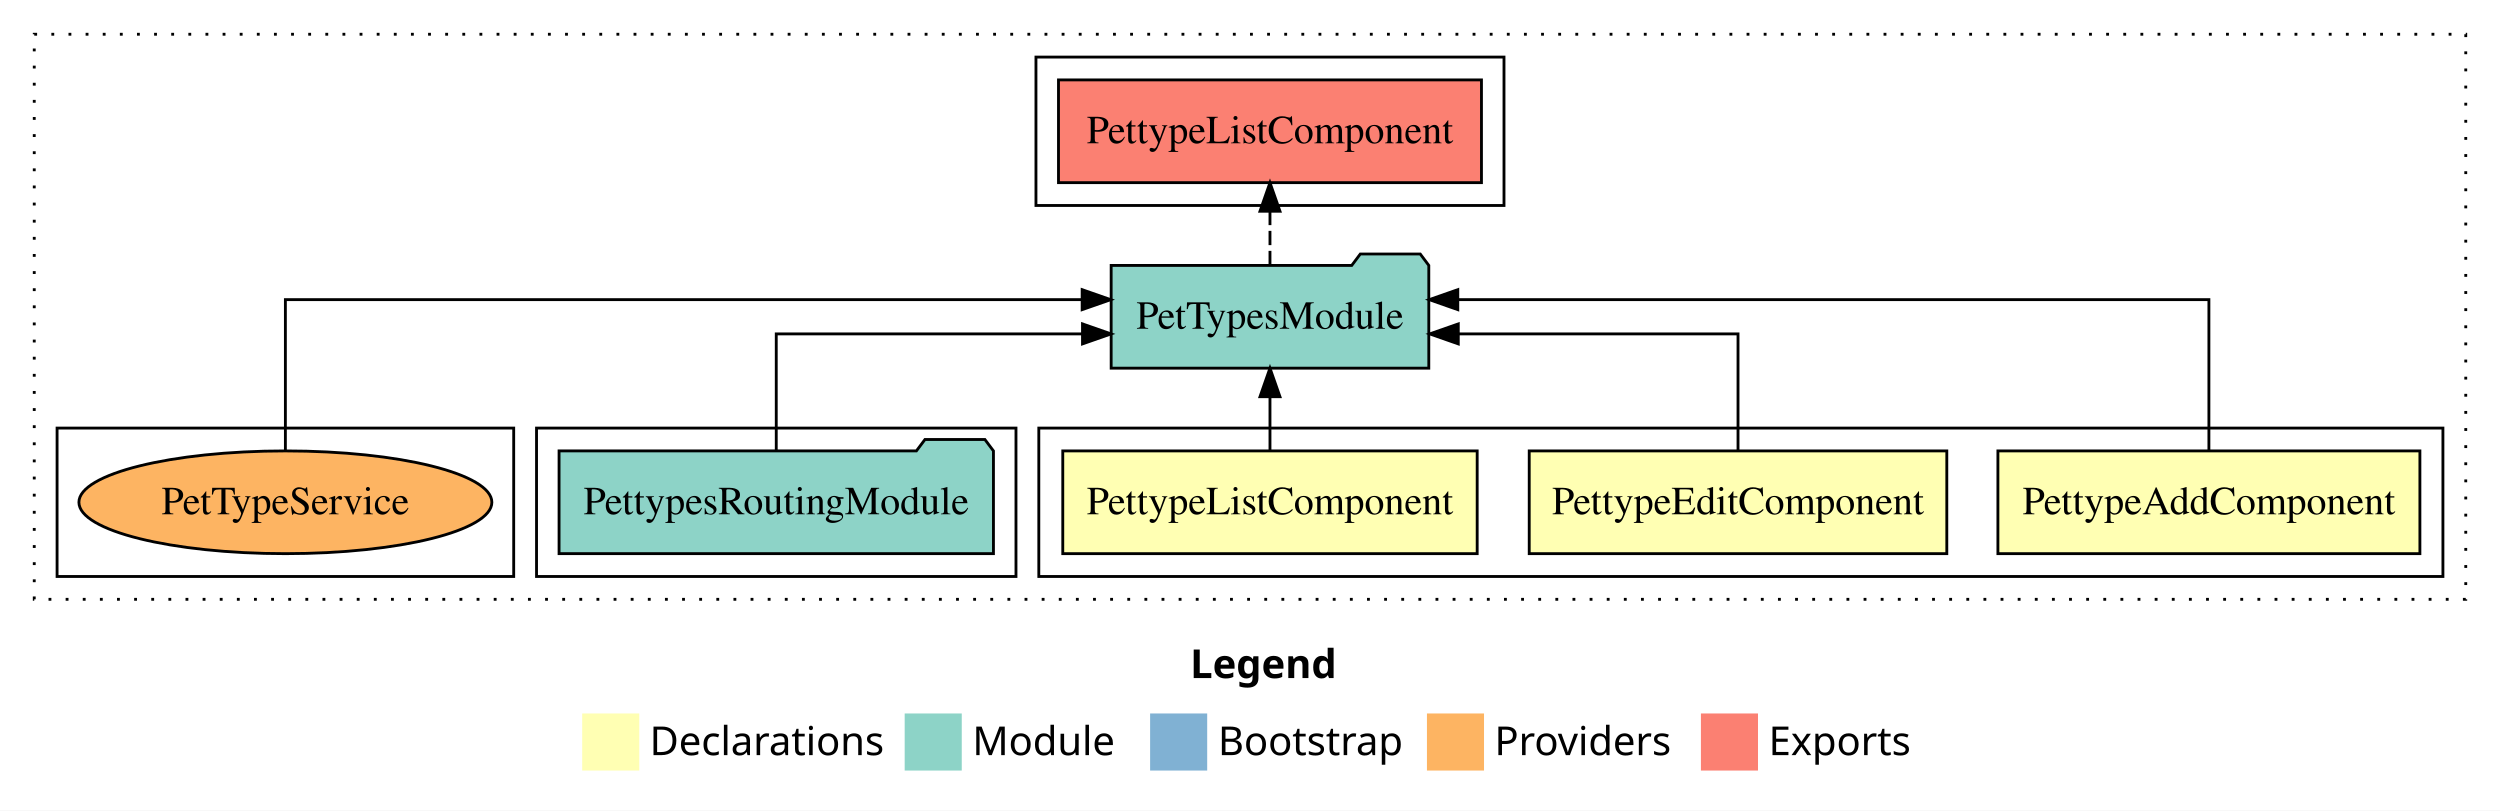
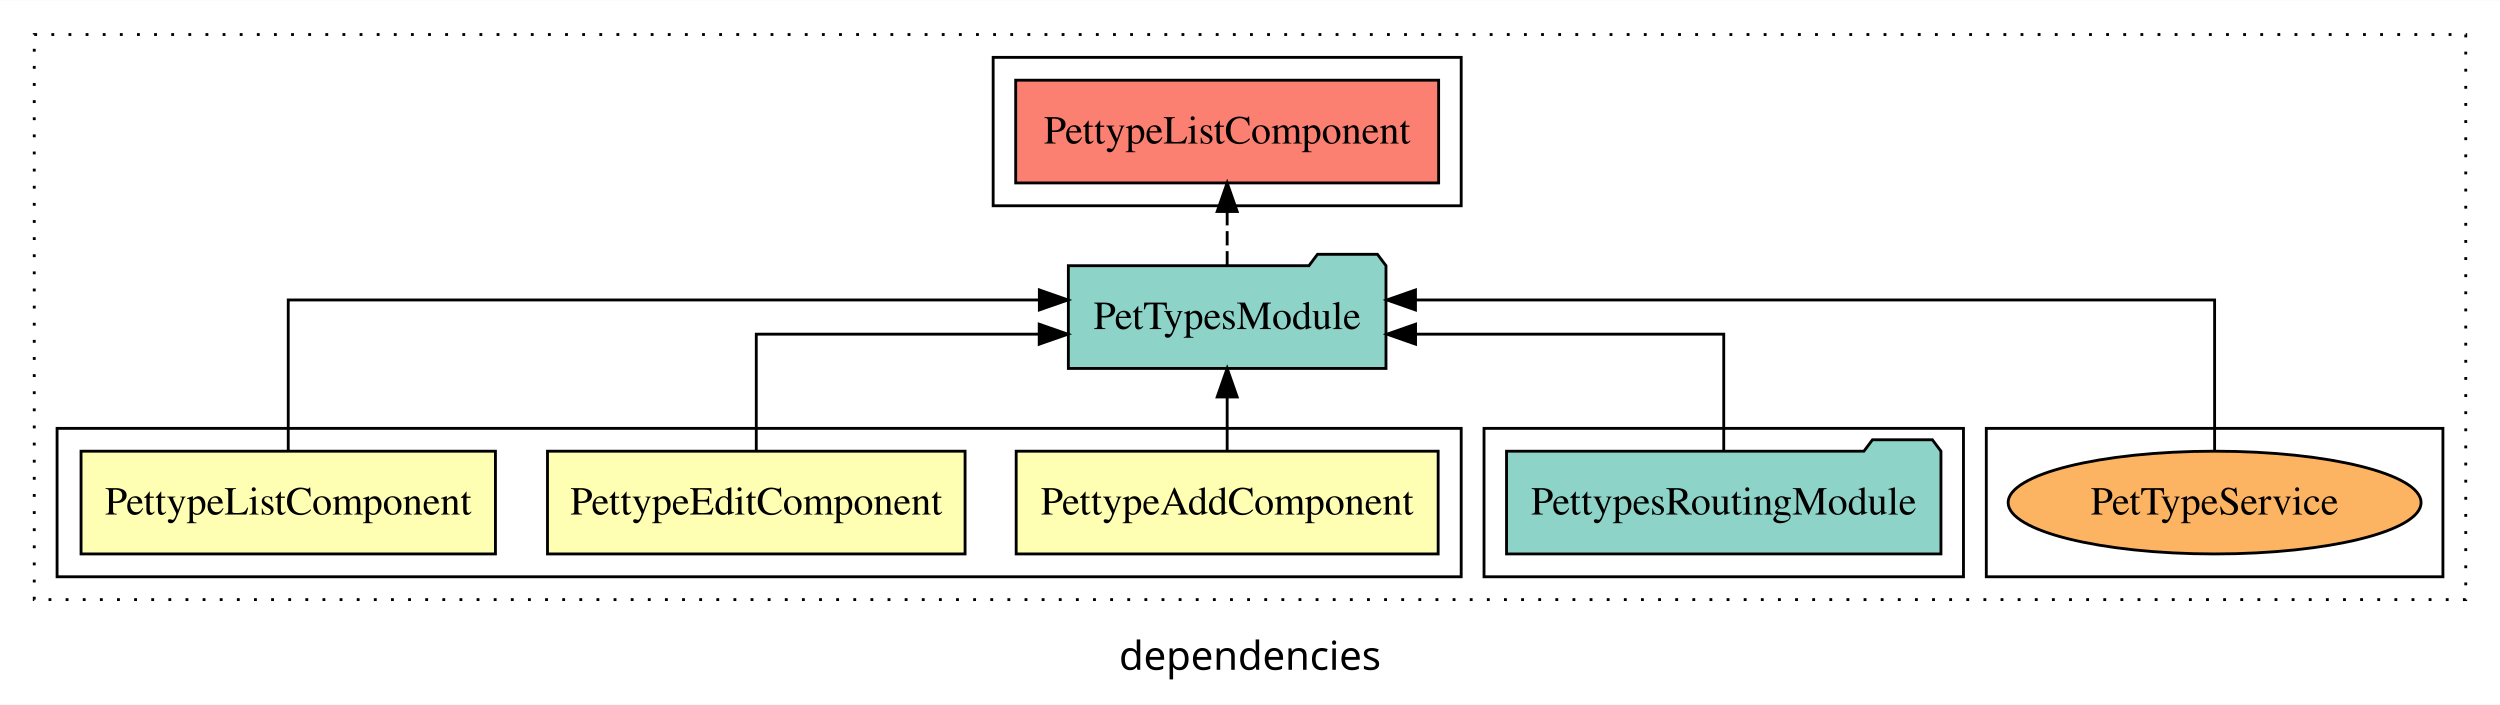
- <svg xmlns="http://www.w3.org/2000/svg" width="876pt" height="284pt" viewBox="0.00 0.00 876.00 284.00">
-   <g id="graph0" class="graph" transform="scale(1 1) rotate(0) translate(4 280)">
-     <polygon fill="#ffffff" stroke="transparent" points="-4,4 -4,-280 872,-280 872,4 -4,4" />
-     <text text-anchor="start" x="413.009" y="-42.4" font-family="sans-serif" font-weight="bold" font-size="14.00" fill="#000000">Legend</text>
-     <polygon fill="#ffffb3" stroke="transparent" points="200,-10 200,-30 220,-30 220,-10 200,-10" />
-     <text text-anchor="start" x="223.629" y="-15.4" font-family="sans-serif" font-size="14.00" fill="#000000">  Declarations</text>
-     <polygon fill="#8dd3c7" stroke="transparent" points="313,-10 313,-30 333,-30 333,-10 313,-10" />
-     <text text-anchor="start" x="336.725" y="-15.4" font-family="sans-serif" font-size="14.00" fill="#000000">  Module</text>
-     <polygon fill="#80b1d3" stroke="transparent" points="399,-10 399,-30 419,-30 419,-10 399,-10" />
-     <text text-anchor="start" x="422.781" y="-15.4" font-family="sans-serif" font-size="14.00" fill="#000000">  Bootstrap</text>
-     <polygon fill="#fdb462" stroke="transparent" points="496,-10 496,-30 516,-30 516,-10 496,-10" />
-     <text text-anchor="start" x="519.673" y="-15.4" font-family="sans-serif" font-size="14.00" fill="#000000">  Providers</text>
-     <polygon fill="#fb8072" stroke="transparent" points="592,-10 592,-30 612,-30 612,-10 592,-10" />
-     <text text-anchor="start" x="615.726" y="-15.4" font-family="sans-serif" font-size="14.00" fill="#000000">  Exports</text>
+ <svg xmlns="http://www.w3.org/2000/svg" width="876pt" height="247pt" viewBox="0.00 0.00 876.00 246.80">
+   <g id="graph0" class="graph" transform="scale(1 1) rotate(0) translate(4 242.8)">
+     <polygon fill="white" stroke="transparent" points="-4,4 -4,-242.8 872,-242.8 872,4 -4,4" />
+     <text text-anchor="middle" x="434" y="-8.2" font-family="sans-serif" font-size="14.00">dependencies</text>
    <g id="clust1" class="cluster">
-       <polygon fill="none" stroke="#000000" stroke-dasharray="1,5" points="8,-70 8,-268 860,-268 860,-70 8,-70" />
+       <polygon fill="none" stroke="black" stroke-dasharray="1,5" points="8,-32.8 8,-230.8 860,-230.8 860,-32.8 8,-32.8" />
+     </g>
+     <g id="clust9" class="cluster">
+       <polygon fill="none" stroke="black" points="692,-40.8 692,-92.8 852,-92.8 852,-40.8 692,-40.8" />
+     </g>
+     <g id="clust6" class="cluster">
+       <polygon fill="none" stroke="black" points="516,-40.8 516,-92.8 684,-92.8 684,-40.8 516,-40.8" />
+     </g>
+     <g id="clust7" class="cluster">
+       <polygon fill="none" stroke="black" points="344,-170.8 344,-222.8 508,-222.8 508,-170.8 344,-170.8" />
    </g>
    <g id="clust2" class="cluster">
-       <polygon fill="none" stroke="#000000" points="360,-78 360,-130 852,-130 852,-78 360,-78" />
-     </g>
-     <g id="clust6" class="cluster">
-       <polygon fill="none" stroke="#000000" points="184,-78 184,-130 352,-130 352,-78 184,-78" />
-     </g>
-     <g id="clust7" class="cluster">
-       <polygon fill="none" stroke="#000000" points="359,-208 359,-260 523,-260 523,-208 359,-208" />
-     </g>
-     <g id="clust9" class="cluster">
-       <polygon fill="none" stroke="#000000" points="16,-78 16,-130 176,-130 176,-78 16,-78" />
+       <polygon fill="none" stroke="black" points="16,-40.8 16,-92.8 508,-92.8 508,-40.8 16,-40.8" />
    </g>
    <g id="node1" class="node">
-       <polygon fill="#ffffb3" stroke="#000000" points="843.933,-122 696.067,-122 696.067,-86 843.933,-86 843.933,-122" />
-       <text text-anchor="middle" x="770" y="-99.8" font-family="Times,serif" font-size="14.00" fill="#000000">PettypeAddComponent</text>
+       <polygon fill="#ffffb3" stroke="black" points="499.93,-84.8 352.07,-84.8 352.07,-48.8 499.93,-48.8 499.93,-84.8" />
+       <text text-anchor="middle" x="426" y="-62.6" font-family="Times,serif" font-size="14.00">PettypeAddComponent</text>
    </g>
    <g id="node4" class="node">
-       <polygon fill="#8dd3c7" stroke="#000000" points="496.65,-187 493.65,-191 472.65,-191 469.65,-187 385.35,-187 385.35,-151 496.65,-151 496.65,-187" />
-       <text text-anchor="middle" x="441" y="-164.8" font-family="Times,serif" font-size="14.00" fill="#000000">PetTypesModule</text>
+       <polygon fill="#8dd3c7" stroke="black" points="481.65,-149.8 478.65,-153.8 457.65,-153.8 454.65,-149.8 370.35,-149.8 370.35,-113.8 481.65,-113.8 481.65,-149.8" />
+       <text text-anchor="middle" x="426" y="-127.6" font-family="Times,serif" font-size="14.00">PetTypesModule</text>
    </g>
    <g id="edge1" class="edge">
-       <path fill="none" stroke="#000000" d="M770,-122.284C770,-143.321 770,-175 770,-175 770,-175 506.81,-175 506.81,-175" />
-       <polygon fill="#000000" stroke="#000000" points="506.81,-171.5 496.81,-175 506.81,-178.5 506.81,-171.5" />
+       <path fill="none" stroke="black" d="M426,-84.91C426,-84.91 426,-103.79 426,-103.79" />
+       <polygon fill="black" stroke="black" points="422.5,-103.79 426,-113.79 429.5,-103.79 422.5,-103.79" />
    </g>
    <g id="node2" class="node">
-       <polygon fill="#ffffb3" stroke="#000000" points="678.16,-122 531.84,-122 531.84,-86 678.16,-86 678.16,-122" />
-       <text text-anchor="middle" x="605" y="-99.8" font-family="Times,serif" font-size="14.00" fill="#000000">PettypeEditComponent</text>
+       <polygon fill="#ffffb3" stroke="black" points="334.16,-84.8 187.84,-84.8 187.84,-48.8 334.16,-48.8 334.16,-84.8" />
+       <text text-anchor="middle" x="261" y="-62.6" font-family="Times,serif" font-size="14.00">PettypeEditComponent</text>
    </g>
    <g id="edge2" class="edge">
-       <path fill="none" stroke="#000000" d="M605,-122.022C605,-139.373 605,-163 605,-163 605,-163 506.981,-163 506.981,-163" />
-       <polygon fill="#000000" stroke="#000000" points="506.981,-159.5 496.981,-163 506.981,-166.5 506.981,-159.5" />
+       <path fill="none" stroke="black" d="M261,-84.82C261,-102.17 261,-125.8 261,-125.8 261,-125.8 360.14,-125.8 360.14,-125.8" />
+       <polygon fill="black" stroke="black" points="360.14,-129.3 370.14,-125.8 360.14,-122.3 360.14,-129.3" />
    </g>
    <g id="node3" class="node">
-       <polygon fill="#ffffb3" stroke="#000000" points="513.604,-122 368.396,-122 368.396,-86 513.604,-86 513.604,-122" />
-       <text text-anchor="middle" x="441" y="-99.8" font-family="Times,serif" font-size="14.00" fill="#000000">PettypeListComponent</text>
+       <polygon fill="#ffffb3" stroke="black" points="169.6,-84.8 24.4,-84.8 24.4,-48.8 169.6,-48.8 169.6,-84.8" />
+       <text text-anchor="middle" x="97" y="-62.6" font-family="Times,serif" font-size="14.00">PettypeListComponent</text>
    </g>
    <g id="edge3" class="edge">
-       <path fill="none" stroke="#000000" d="M441,-122.106C441,-122.106 441,-140.991 441,-140.991" />
-       <polygon fill="#000000" stroke="#000000" points="437.5,-140.991 441,-150.991 444.5,-140.991 437.5,-140.991" />
+       <path fill="none" stroke="black" d="M97,-85.08C97,-106.12 97,-137.8 97,-137.8 97,-137.8 360.19,-137.8 360.19,-137.8" />
+       <polygon fill="black" stroke="black" points="360.19,-141.3 370.19,-137.8 360.19,-134.3 360.19,-141.3" />
    </g>
    <g id="node6" class="node">
-       <polygon fill="#fb8072" stroke="#000000" points="515.104,-252 366.896,-252 366.896,-216 515.104,-216 515.104,-252" />
-       <text text-anchor="middle" x="441" y="-229.8" font-family="Times,serif" font-size="14.00" fill="#000000">PettypeListComponent </text>
+       <polygon fill="#fb8072" stroke="black" points="500.1,-214.8 351.9,-214.8 351.9,-178.8 500.1,-178.8 500.1,-214.8" />
+       <text text-anchor="middle" x="426" y="-192.6" font-family="Times,serif" font-size="14.00">PettypeListComponent </text>
    </g>
    <g id="edge5" class="edge">
-       <path fill="none" stroke="#000000" stroke-dasharray="5,2" d="M441,-187.106C441,-187.106 441,-205.991 441,-205.991" />
-       <polygon fill="#000000" stroke="#000000" points="437.5,-205.991 441,-215.991 444.5,-205.991 437.5,-205.991" />
+       <path fill="none" stroke="black" stroke-dasharray="5,2" d="M426,-149.91C426,-149.91 426,-168.79 426,-168.79" />
+       <polygon fill="black" stroke="black" points="422.5,-168.79 426,-178.79 429.5,-168.79 422.5,-168.79" />
    </g>
    <g id="node5" class="node">
-       <polygon fill="#8dd3c7" stroke="#000000" points="344.105,-122 341.105,-126 320.105,-126 317.105,-122 191.895,-122 191.895,-86 344.105,-86 344.105,-122" />
-       <text text-anchor="middle" x="268" y="-99.8" font-family="Times,serif" font-size="14.00" fill="#000000">PettypesRoutingModule</text>
+       <polygon fill="#8dd3c7" stroke="black" points="676.11,-84.8 673.11,-88.8 652.11,-88.8 649.11,-84.8 523.89,-84.8 523.89,-48.8 676.11,-48.8 676.11,-84.8" />
+       <text text-anchor="middle" x="600" y="-62.6" font-family="Times,serif" font-size="14.00">PettypesRoutingModule</text>
    </g>
    <g id="edge4" class="edge">
-       <path fill="none" stroke="#000000" d="M268,-122.022C268,-139.373 268,-163 268,-163 268,-163 375.309,-163 375.309,-163" />
-       <polygon fill="#000000" stroke="#000000" points="375.31,-166.5 385.309,-163 375.309,-159.5 375.31,-166.5" />
+       <path fill="none" stroke="black" d="M600,-84.82C600,-102.17 600,-125.8 600,-125.8 600,-125.8 492.01,-125.8 492.01,-125.8" />
+       <polygon fill="black" stroke="black" points="492.01,-122.3 482.01,-125.8 492.01,-129.3 492.01,-122.3" />
    </g>
    <g id="node7" class="node">
-       <ellipse fill="#fdb462" stroke="#000000" cx="96" cy="-104" rx="72.348" ry="18" />
-       <text text-anchor="middle" x="96" y="-99.8" font-family="Times,serif" font-size="14.00" fill="#000000">PetTypeService</text>
+       <ellipse fill="#fdb462" stroke="black" cx="772" cy="-66.8" rx="72.35" ry="18" />
+       <text text-anchor="middle" x="772" y="-62.6" font-family="Times,serif" font-size="14.00">PetTypeService</text>
    </g>
    <g id="edge6" class="edge">
-       <path fill="none" stroke="#000000" d="M96,-122.284C96,-143.321 96,-175 96,-175 96,-175 375.186,-175 375.186,-175" />
-       <polygon fill="#000000" stroke="#000000" points="375.186,-178.5 385.186,-175 375.186,-171.5 375.186,-178.5" />
+       <path fill="none" stroke="black" d="M772,-85.08C772,-106.12 772,-137.8 772,-137.8 772,-137.8 491.98,-137.8 491.98,-137.8" />
+       <polygon fill="black" stroke="black" points="491.98,-134.3 481.98,-137.8 491.98,-141.3 491.98,-134.3" />
    </g>
  </g>
</svg>
